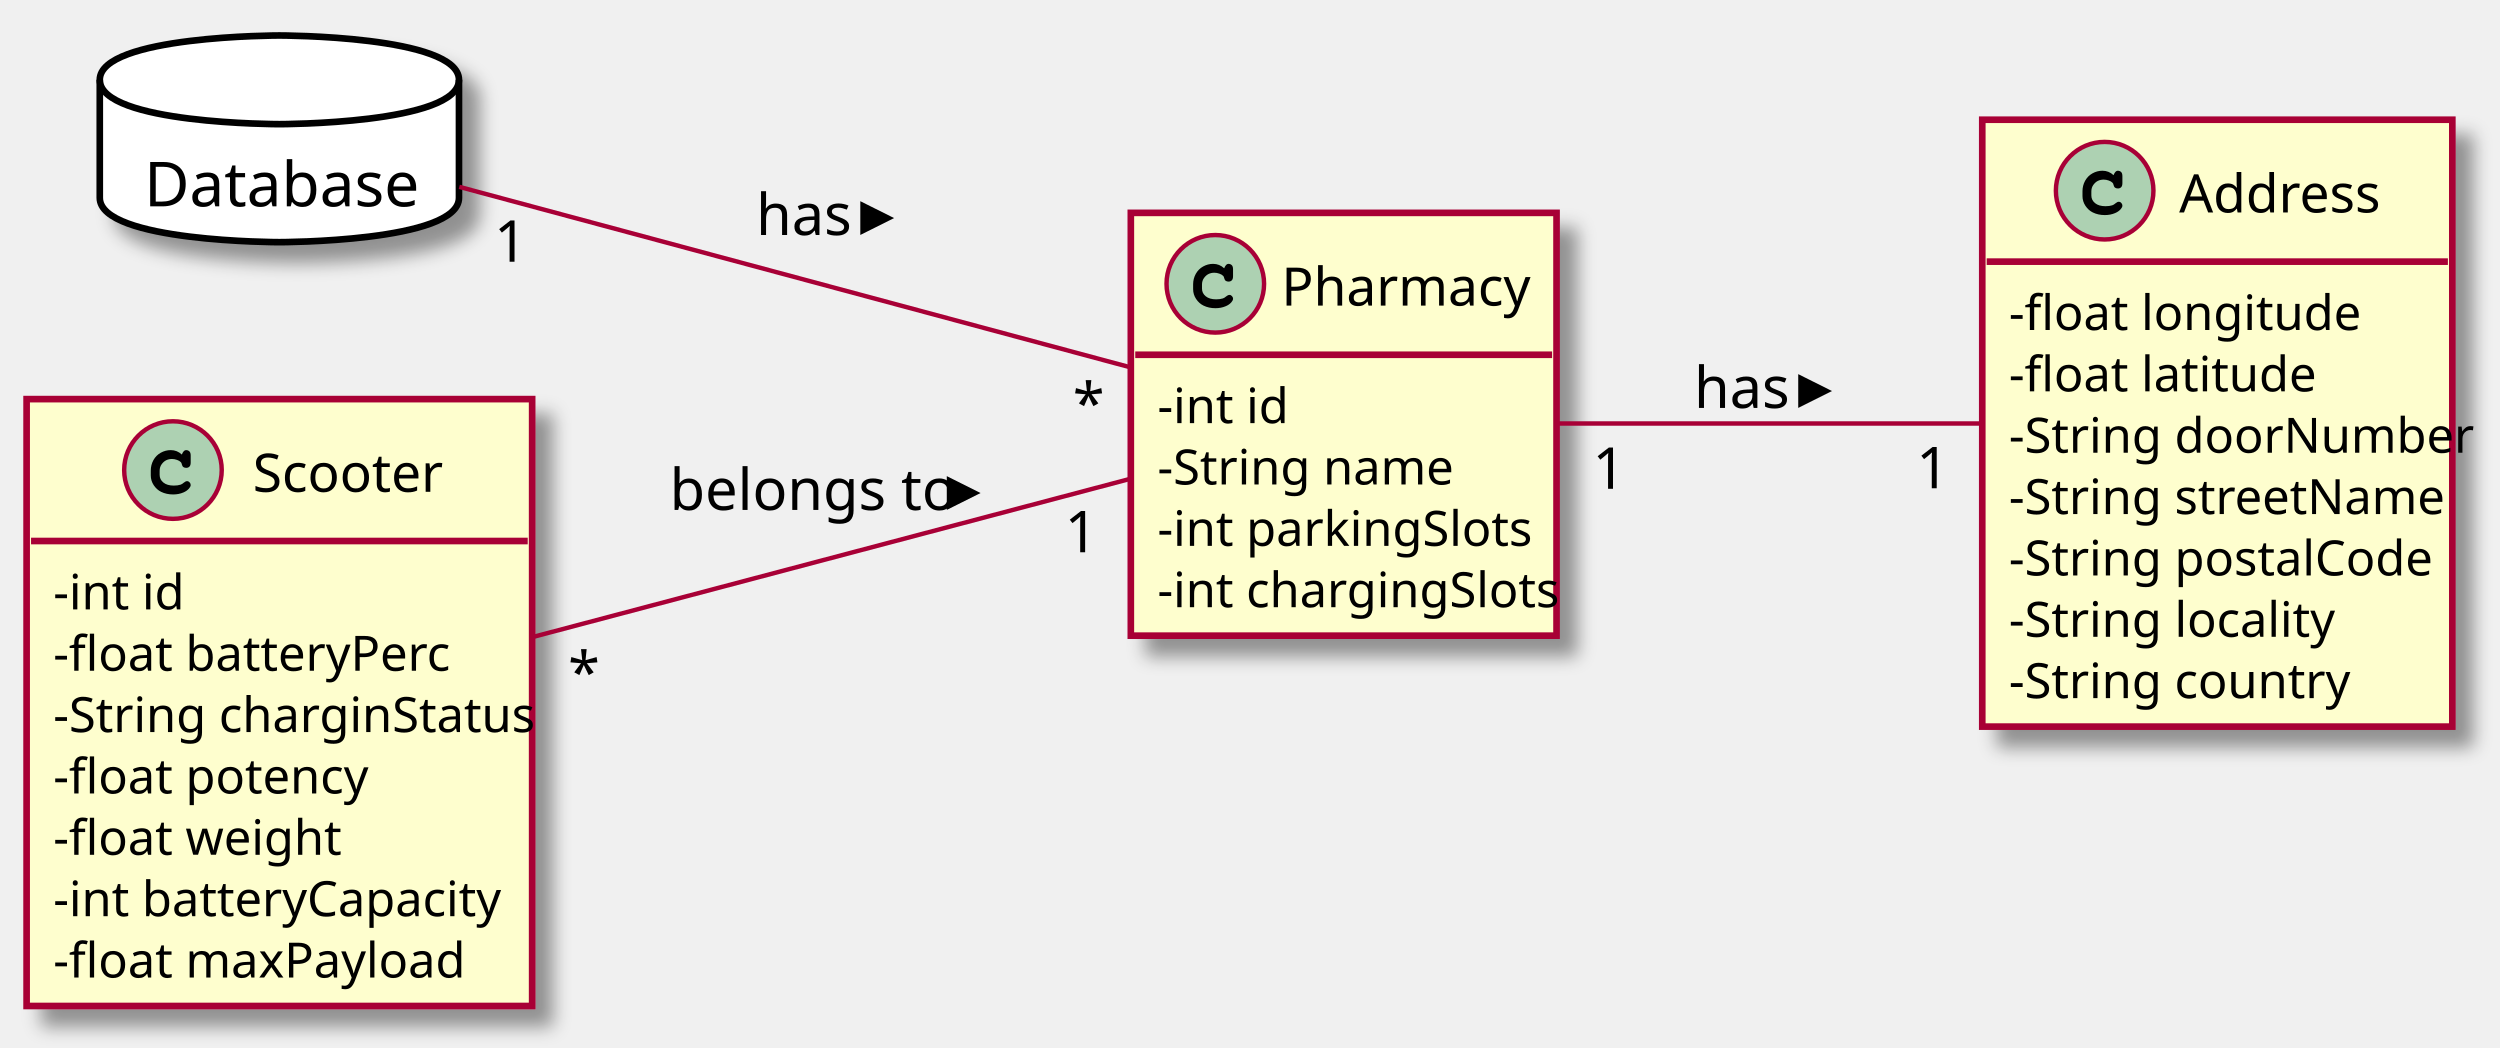
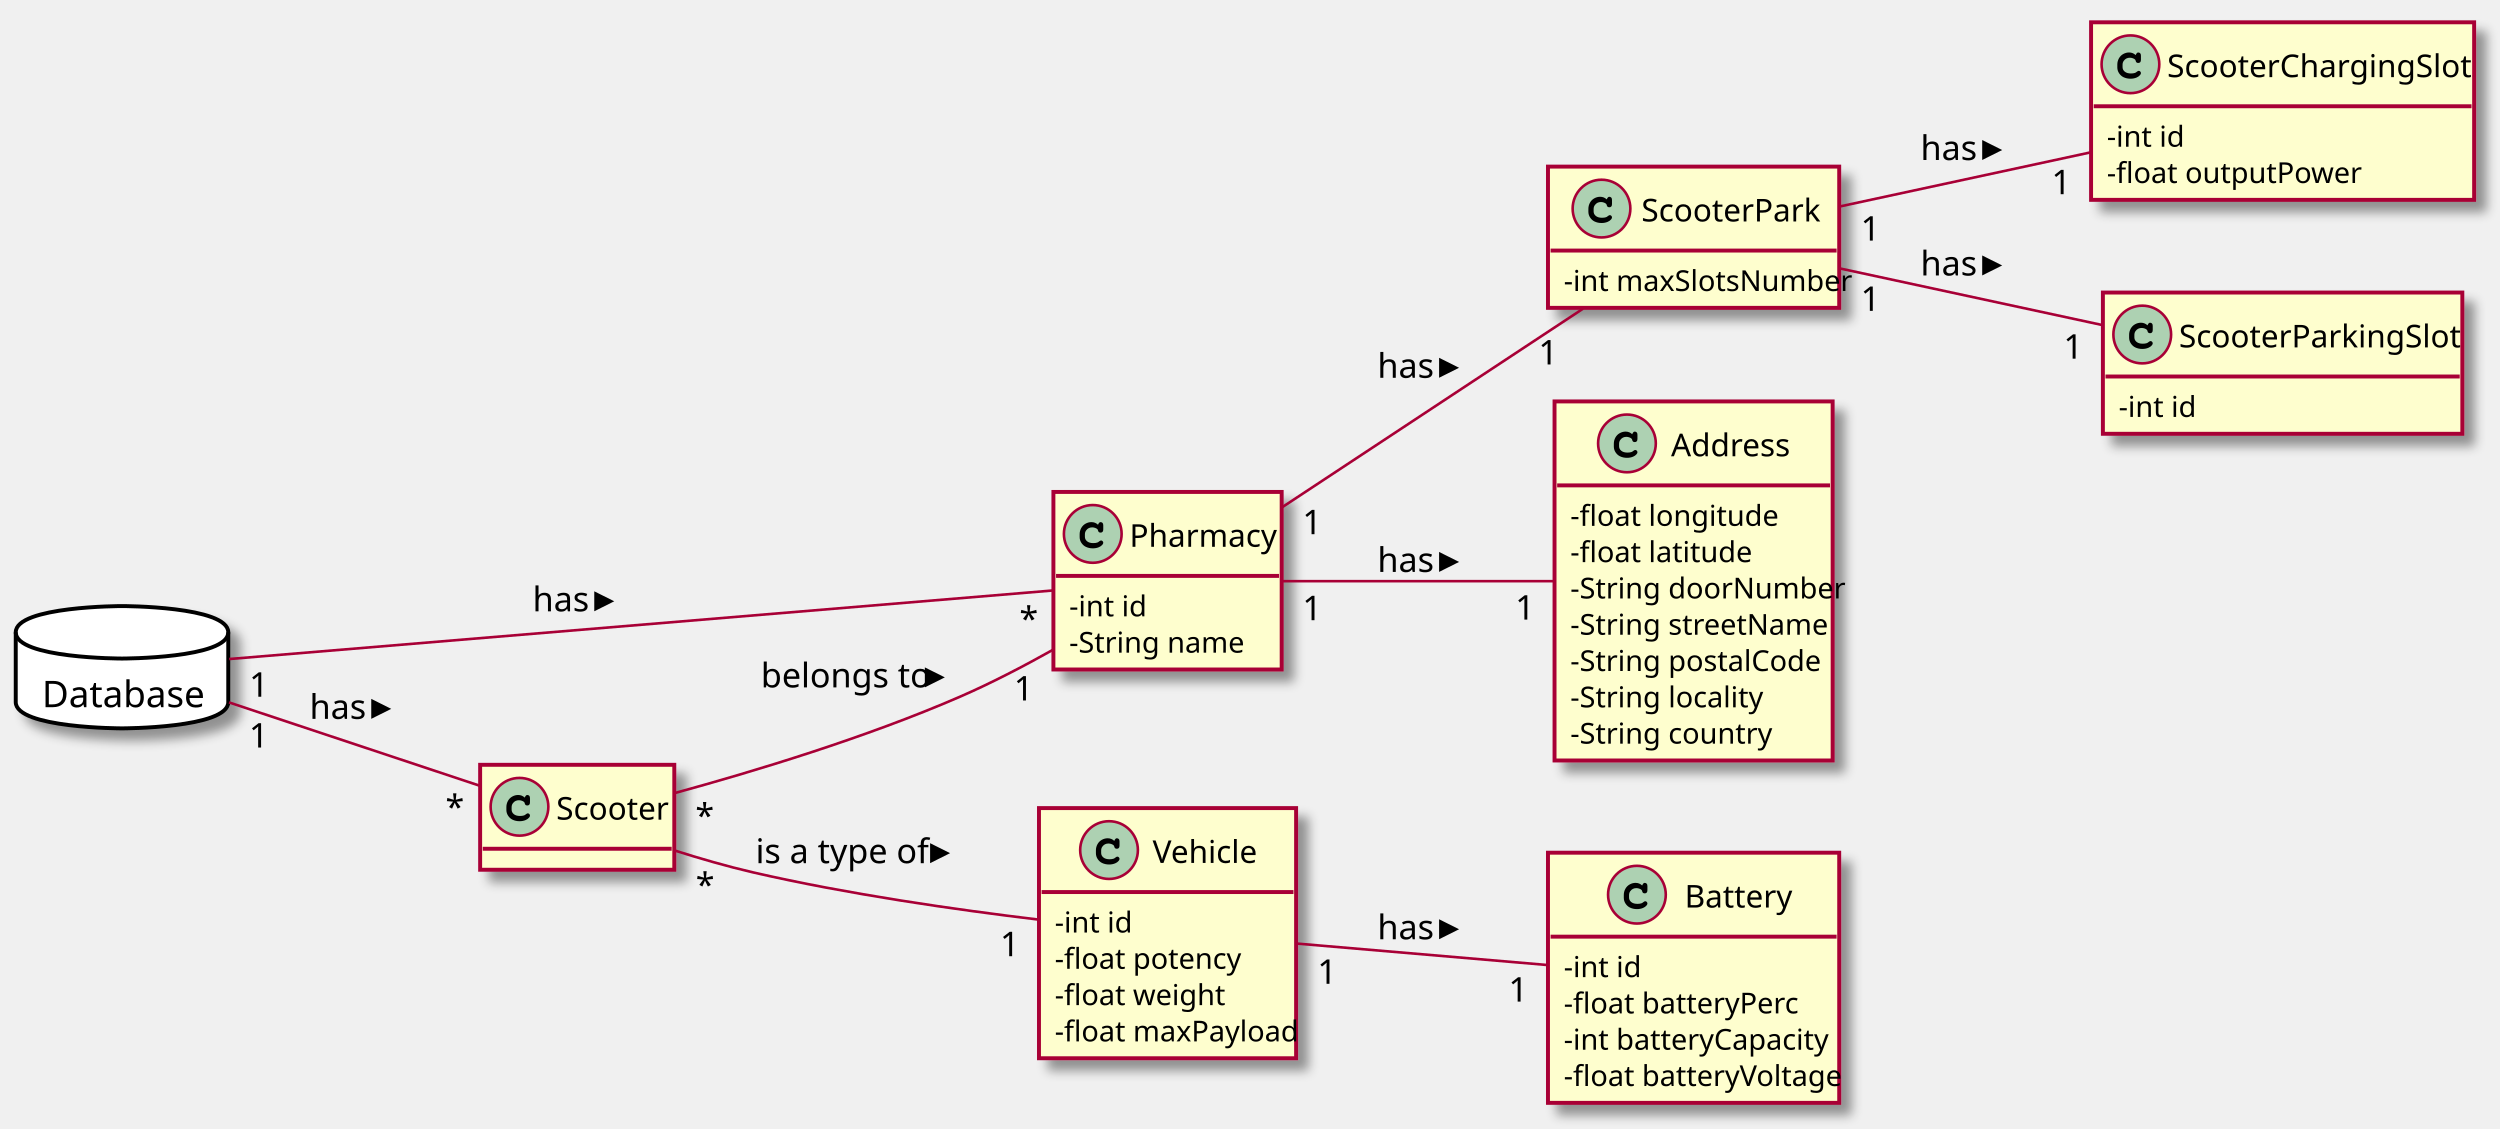
- <svg xmlns="http://www.w3.org/2000/svg" contentScriptType="application/ecmascript" contentStyleType="text/css" height="189.6px" preserveAspectRatio="none" style="width:451px;height:189px;" version="1.1" viewBox="0 0 451 189" width="451.2px" zoomAndPan="magnify">
+ <svg xmlns="http://www.w3.org/2000/svg" contentScriptType="application/ecmascript" contentStyleType="text/css" height="301.7px" preserveAspectRatio="none" style="width:667px;height:301px;" version="1.1" viewBox="0 0 667 301" width="667.8px" zoomAndPan="magnify">
  <defs>
-     <filter height="300%" id="f1qcgh3ucbzmq9" width="300%" x="-1" y="-1">
-       <feGaussianBlur result="blurOut" stdDeviation="1.6" />
+     <filter height="300%" id="f1ry6s9xrnn056" width="300%" x="-1" y="-1">
+       <feGaussianBlur result="blurOut" stdDeviation="1.4" />
      <feColorMatrix in="blurOut" result="blurOut2" type="matrix" values="0 0 0 0 0 0 0 0 0 0 0 0 0 0 0 0 0 0 .4 0" />
-       <feOffset dx="3.2" dy="3.2" in="blurOut2" result="blurOut3" />
+       <feOffset dx="2.8" dy="2.8" in="blurOut2" result="blurOut3" />
      <feBlend in="SourceGraphic" in2="blurOut3" mode="normal" />
    </filter>
  </defs>
  <g>
-     <path d="M18,14.4 C18,6.4 50.4,6.4 50.4,6.4 C50.4,6.4 82.8,6.4 82.8,14.4 L82.8,35.688 C82.8,43.688 50.4,43.688 50.4,43.688 C50.4,43.688 18,43.688 18,35.688 L18,14.4 " fill="#FFFFFF" filter="url(#f1qcgh3ucbzmq9)" style="stroke: #000000; stroke-width: 1.2;" />
-     <path d="M18,14.4 C18,22.4 50.4,22.4 50.4,22.4 C50.4,22.4 82.8,22.4 82.8,14.4 " fill="none" style="stroke: #000000; stroke-width: 1.2;" />
-     <text fill="#000000" font-family="sans-serif" font-size="11.2" lengthAdjust="spacingAndGlyphs" textLength="48.8" x="26" y="37.227">Database</text>
-     <rect fill="#FEFECE" filter="url(#f1qcgh3ucbzmq9)" height="76.275" id="Pharmacy" style="stroke: #A80036; stroke-width: 1.2;" width="76.8" x="204" y="38.4" />
-     <ellipse cx="219.24" cy="51.2" fill="#ADD1B2" rx="8.8" ry="8.8" style="stroke: #A80036; stroke-width: 0.8;" />
-     <path d="M220.84,48.4 Q221.002,48 221.19,47.8 Q221.377,47.6 221.59,47.6 Q221.965,47.6 222.202,47.825 Q222.44,48.05 222.44,48.575 L222.44,49.825 Q222.44,50.35 222.215,50.575 Q221.99,50.8 221.64,50.8 Q221.327,50.8 221.127,50.663 Q220.928,50.525 220.84,50.163 Q220.803,49.913 220.665,49.775 Q220.415,49.513 219.965,49.362 Q219.515,49.2 219.065,49.2 Q218.502,49.2 218.028,49.425 Q217.565,49.65 217.202,50.15 Q216.84,50.65 216.84,51.337 L216.84,52.075 Q216.84,52.9 217.515,53.45 Q218.19,54 219.39,54 Q220.102,54 220.602,53.837 Q220.89,53.75 221.215,53.462 Q221.428,53.3 221.54,53.25 Q221.653,53.2 221.79,53.2 Q222.053,53.2 222.24,53.413 Q222.44,53.612 222.44,53.9 Q222.44,54.175 222.165,54.5 Q221.765,54.975 221.127,55.237 Q220.29,55.6 219.265,55.6 Q218.065,55.6 217.102,55.125 Q216.327,54.75 215.778,53.938 Q215.24,53.125 215.24,52.163 L215.24,51.288 Q215.24,50.288 215.715,49.413 Q216.202,48.538 217.04,48.075 Q217.89,47.6 218.84,47.6 Q219.415,47.6 219.915,47.8 Q220.415,48 220.84,48.4 Z " />
-     <text fill="#000000" font-family="sans-serif" font-size="9.6" lengthAdjust="spacingAndGlyphs" textLength="44" x="231.16" y="55.128">Pharmacy</text>
-     <line style="stroke: #A80036; stroke-width: 1.2;" x1="204.8" x2="280" y1="64" y2="64" />
-     <text fill="#000000" font-family="sans-serif" font-size="8.8" lengthAdjust="spacingAndGlyphs" textLength="20.8" x="208.8" y="76.335">-int id</text>
-     <text fill="#000000" font-family="sans-serif" font-size="8.8" lengthAdjust="spacingAndGlyphs" textLength="48.8" x="208.8" y="87.404">-String name</text>
-     <text fill="#000000" font-family="sans-serif" font-size="8.8" lengthAdjust="spacingAndGlyphs" textLength="61.6" x="208.8" y="98.473">-int parkingSlots</text>
-     <text fill="#000000" font-family="sans-serif" font-size="8.8" lengthAdjust="spacingAndGlyphs" textLength="67.2" x="208.8" y="109.541">-int chargingSlots</text>
-     <rect fill="#FEFECE" filter="url(#f1qcgh3ucbzmq9)" height="109.481" id="Scooter" style="stroke: #A80036; stroke-width: 1.2;" width="91.2" x="4.8" y="72" />
-     <ellipse cx="31.2" cy="84.8" fill="#ADD1B2" rx="8.8" ry="8.8" style="stroke: #A80036; stroke-width: 0.8;" />
-     <path d="M32.8,82 Q32.962,81.6 33.15,81.4 Q33.337,81.2 33.55,81.2 Q33.925,81.2 34.163,81.425 Q34.4,81.65 34.4,82.175 L34.4,83.425 Q34.4,83.95 34.175,84.175 Q33.95,84.4 33.6,84.4 Q33.288,84.4 33.087,84.263 Q32.888,84.125 32.8,83.763 Q32.763,83.513 32.625,83.375 Q32.375,83.112 31.925,82.963 Q31.475,82.8 31.025,82.8 Q30.462,82.8 29.988,83.025 Q29.525,83.25 29.163,83.75 Q28.8,84.25 28.8,84.938 L28.8,85.675 Q28.8,86.5 29.475,87.05 Q30.15,87.6 31.35,87.6 Q32.062,87.6 32.562,87.438 Q32.85,87.35 33.175,87.062 Q33.388,86.9 33.5,86.85 Q33.612,86.8 33.75,86.8 Q34.013,86.8 34.2,87.013 Q34.4,87.213 34.4,87.5 Q34.4,87.775 34.125,88.1 Q33.725,88.575 33.087,88.838 Q32.25,89.2 31.225,89.2 Q30.025,89.2 29.062,88.725 Q28.288,88.35 27.738,87.537 Q27.2,86.725 27.2,85.763 L27.2,84.888 Q27.2,83.888 27.675,83.013 Q28.163,82.138 29,81.675 Q29.85,81.2 30.8,81.2 Q31.375,81.2 31.875,81.4 Q32.375,81.6 32.8,82 Z " />
-     <text fill="#000000" font-family="sans-serif" font-size="9.6" lengthAdjust="spacingAndGlyphs" textLength="33.6" x="45.6" y="88.728">Scooter</text>
-     <line style="stroke: #A80036; stroke-width: 1.2;" x1="5.6" x2="95.2" y1="97.6" y2="97.6" />
-     <text fill="#000000" font-family="sans-serif" font-size="8.8" lengthAdjust="spacingAndGlyphs" textLength="20.8" x="9.6" y="109.935">-int id</text>
-     <text fill="#000000" font-family="sans-serif" font-size="8.8" lengthAdjust="spacingAndGlyphs" textLength="67.2" x="9.6" y="121.004">-float batteryPerc</text>
-     <text fill="#000000" font-family="sans-serif" font-size="8.8" lengthAdjust="spacingAndGlyphs" textLength="81.6" x="9.6" y="132.073">-String charginStatus</text>
-     <text fill="#000000" font-family="sans-serif" font-size="8.8" lengthAdjust="spacingAndGlyphs" textLength="53.6" x="9.6" y="143.141">-float potency</text>
-     <text fill="#000000" font-family="sans-serif" font-size="8.8" lengthAdjust="spacingAndGlyphs" textLength="48.8" x="9.6" y="154.21">-float weight</text>
-     <text fill="#000000" font-family="sans-serif" font-size="8.8" lengthAdjust="spacingAndGlyphs" textLength="75.2" x="9.6" y="165.279">-int batteryCapacity</text>
-     <text fill="#000000" font-family="sans-serif" font-size="8.8" lengthAdjust="spacingAndGlyphs" textLength="68.8" x="9.6" y="176.348">-float maxPayload</text>
-     <rect fill="#FEFECE" filter="url(#f1qcgh3ucbzmq9)" height="109.481" id="Address" style="stroke: #A80036; stroke-width: 1.2;" width="84.8" x="357.6" y="21.6" />
-     <ellipse cx="379.68" cy="34.4" fill="#ADD1B2" rx="8.8" ry="8.8" style="stroke: #A80036; stroke-width: 0.8;" />
-     <path d="M381.28,31.6 Q381.442,31.2 381.63,31 Q381.817,30.8 382.03,30.8 Q382.405,30.8 382.642,31.025 Q382.88,31.25 382.88,31.775 L382.88,33.025 Q382.88,33.55 382.655,33.775 Q382.43,34 382.08,34 Q381.767,34 381.567,33.862 Q381.368,33.725 381.28,33.362 Q381.243,33.112 381.105,32.975 Q380.855,32.712 380.405,32.562 Q379.955,32.4 379.505,32.4 Q378.942,32.4 378.467,32.625 Q378.005,32.85 377.642,33.35 Q377.28,33.85 377.28,34.538 L377.28,35.275 Q377.28,36.1 377.955,36.65 Q378.63,37.2 379.83,37.2 Q380.543,37.2 381.043,37.038 Q381.33,36.95 381.655,36.663 Q381.868,36.5 381.98,36.45 Q382.092,36.4 382.23,36.4 Q382.493,36.4 382.68,36.612 Q382.88,36.812 382.88,37.1 Q382.88,37.375 382.605,37.7 Q382.205,38.175 381.567,38.438 Q380.73,38.8 379.705,38.8 Q378.505,38.8 377.543,38.325 Q376.767,37.95 376.217,37.138 Q375.68,36.325 375.68,35.362 L375.68,34.487 Q375.68,33.487 376.155,32.612 Q376.642,31.738 377.48,31.275 Q378.33,30.8 379.28,30.8 Q379.855,30.8 380.355,31 Q380.855,31.2 381.28,31.6 Z " />
-     <text fill="#000000" font-family="sans-serif" font-size="9.6" lengthAdjust="spacingAndGlyphs" textLength="36.8" x="393.12" y="38.328">Address</text>
-     <line style="stroke: #A80036; stroke-width: 1.2;" x1="358.4" x2="441.6" y1="47.2" y2="47.2" />
-     <text fill="#000000" font-family="sans-serif" font-size="8.8" lengthAdjust="spacingAndGlyphs" textLength="56.8" x="362.4" y="59.535">-float longitude</text>
-     <text fill="#000000" font-family="sans-serif" font-size="8.8" lengthAdjust="spacingAndGlyphs" textLength="49.6" x="362.4" y="70.604">-float latitude</text>
-     <text fill="#000000" font-family="sans-serif" font-size="8.8" lengthAdjust="spacingAndGlyphs" textLength="75.2" x="362.4" y="81.673">-String doorNumber</text>
-     <text fill="#000000" font-family="sans-serif" font-size="8.8" lengthAdjust="spacingAndGlyphs" textLength="72" x="362.4" y="92.741">-String streetName</text>
-     <text fill="#000000" font-family="sans-serif" font-size="8.8" lengthAdjust="spacingAndGlyphs" textLength="71.2" x="362.4" y="103.81">-String postalCode</text>
-     <text fill="#000000" font-family="sans-serif" font-size="8.8" lengthAdjust="spacingAndGlyphs" textLength="54.4" x="362.4" y="114.879">-String locality</text>
-     <text fill="#000000" font-family="sans-serif" font-size="8.8" lengthAdjust="spacingAndGlyphs" textLength="57.6" x="362.4" y="125.948">-String country</text>
-     <path d="M82.854,33.712 C116.164,42.67 168.574,56.763 203.974,66.282 " fill="none" id="Database-Pharmacy" style="stroke: #A80036; stroke-width: 0.8;" />
-     <text fill="#000000" font-family="sans-serif" font-size="10.4" lengthAdjust="spacingAndGlyphs" textLength="16.8" x="136.4" y="42.396">has</text>
-     <polygon fill="#000000" points="155.6,36.941,160.4,39.341,155.6,41.741,155.6,36.941" style="stroke: #000000; stroke-width: 0.8;" />
-     <text fill="#000000" font-family="sans-serif" font-size="10.4" lengthAdjust="spacingAndGlyphs" textLength="5.6" x="89.134" y="47.217">1</text>
-     <text fill="#000000" font-family="sans-serif" font-size="10.4" lengthAdjust="spacingAndGlyphs" textLength="4" x="193.532" y="76.487">*</text>
-     <path d="M96.081,114.92 C128.844,106.247 172.765,94.621 203.756,86.418 " fill="none" id="Scooter-Pharmacy" style="stroke: #A80036; stroke-width: 0.8;" />
-     <text fill="#000000" font-family="sans-serif" font-size="10.4" lengthAdjust="spacingAndGlyphs" textLength="48" x="120.8" y="91.996">belongs to</text>
-     <polygon fill="#000000" points="171.2,86.541,176,88.941,171.2,91.341,171.2,86.541" style="stroke: #000000; stroke-width: 0.8;" />
-     <text fill="#000000" font-family="sans-serif" font-size="10.4" lengthAdjust="spacingAndGlyphs" textLength="4" x="102.488" y="125.006">*</text>
-     <text fill="#000000" font-family="sans-serif" font-size="10.4" lengthAdjust="spacingAndGlyphs" textLength="5.6" x="192.069" y="99.626">1</text>
-     <path d="M280.963,76.4 C304.047,76.4 333.606,76.4 357.395,76.4 " fill="none" id="Pharmacy-Address" style="stroke: #A80036; stroke-width: 0.8;" />
-     <text fill="#000000" font-family="sans-serif" font-size="10.4" lengthAdjust="spacingAndGlyphs" textLength="16.8" x="305.6" y="73.596">has</text>
-     <polygon fill="#000000" points="324.8,68.141,329.6,70.541,324.8,72.941,324.8,68.141" style="stroke: #000000; stroke-width: 0.8;" />
-     <text fill="#000000" font-family="sans-serif" font-size="10.4" lengthAdjust="spacingAndGlyphs" textLength="5.6" x="287.297" y="88.177">1</text>
-     <text fill="#000000" font-family="sans-serif" font-size="10.4" lengthAdjust="spacingAndGlyphs" textLength="5.6" x="345.694" y="88.083">1</text>
+     <path d="M4.2,168.7 C4.2,161.7 32.55,161.7 32.55,161.7 C32.55,161.7 60.9,161.7 60.9,168.7 L60.9,187.327 C60.9,194.327 32.55,194.327 32.55,194.327 C32.55,194.327 4.2,194.327 4.2,187.327 L4.2,168.7 " fill="#FFFFFF" filter="url(#f1ry6s9xrnn056)" style="stroke: #000000; stroke-width: 1.05;" />
+     <path d="M4.2,168.7 C4.2,175.7 32.55,175.7 32.55,175.7 C32.55,175.7 60.9,175.7 60.9,168.7 " fill="none" style="stroke: #000000; stroke-width: 1.05;" />
+     <text fill="#000000" font-family="sans-serif" font-size="9.8" lengthAdjust="spacingAndGlyphs" textLength="42.7" x="11.2" y="188.673">Database</text>
+     <rect fill="#FEFECE" filter="url(#f1ry6s9xrnn056)" height="47.37" id="Pharmacy" style="stroke: #A80036; stroke-width: 1.05;" width="60.9" x="281.05" y="131.25" />
+     <ellipse cx="291.55" cy="142.45" fill="#ADD1B2" rx="7.7" ry="7.7" style="stroke: #A80036; stroke-width: 0.7;" />
+     <path d="M292.95,140 Q293.092,139.65 293.256,139.475 Q293.42,139.3 293.606,139.3 Q293.934,139.3 294.142,139.497 Q294.35,139.694 294.35,140.153 L294.35,141.247 Q294.35,141.706 294.153,141.903 Q293.956,142.1 293.65,142.1 Q293.377,142.1 293.202,141.98 Q293.027,141.859 292.95,141.542 Q292.917,141.323 292.797,141.203 Q292.578,140.973 292.184,140.842 Q291.791,140.7 291.397,140.7 Q290.905,140.7 290.489,140.897 Q290.084,141.094 289.767,141.531 Q289.45,141.969 289.45,142.57 L289.45,143.216 Q289.45,143.938 290.041,144.419 Q290.631,144.9 291.681,144.9 Q292.305,144.9 292.742,144.758 Q292.994,144.681 293.278,144.43 Q293.464,144.287 293.562,144.244 Q293.661,144.2 293.781,144.2 Q294.011,144.2 294.175,144.386 Q294.35,144.561 294.35,144.812 Q294.35,145.053 294.109,145.338 Q293.759,145.753 293.202,145.983 Q292.469,146.3 291.572,146.3 Q290.522,146.3 289.68,145.884 Q289.002,145.556 288.52,144.845 Q288.05,144.134 288.05,143.292 L288.05,142.527 Q288.05,141.652 288.466,140.886 Q288.892,140.12 289.625,139.716 Q290.369,139.3 291.2,139.3 Q291.703,139.3 292.141,139.475 Q292.578,139.65 292.95,140 Z " />
+     <text fill="#000000" font-family="sans-serif" font-size="8.4" lengthAdjust="spacingAndGlyphs" textLength="38.5" x="301.35" y="145.887">Pharmacy</text>
+     <line style="stroke: #A80036; stroke-width: 1.05;" x1="281.75" x2="341.25" y1="153.65" y2="153.65" />
+     <text fill="#000000" font-family="sans-serif" font-size="7.7" lengthAdjust="spacingAndGlyphs" textLength="18.2" x="285.25" y="164.443">-int id</text>
+     <text fill="#000000" font-family="sans-serif" font-size="7.7" lengthAdjust="spacingAndGlyphs" textLength="42.7" x="285.25" y="174.128">-String name</text>
+     <rect fill="#FEFECE" filter="url(#f1ry6s9xrnn056)" height="37.685" id="ScooterPark" style="stroke: #A80036; stroke-width: 1.05;" width="77.7" x="413" y="44.45" />
+     <ellipse cx="427.28" cy="55.65" fill="#ADD1B2" rx="7.7" ry="7.7" style="stroke: #A80036; stroke-width: 0.7;" />
+     <path d="M428.68,53.2 Q428.822,52.85 428.986,52.675 Q429.15,52.5 429.336,52.5 Q429.664,52.5 429.872,52.697 Q430.08,52.894 430.08,53.353 L430.08,54.447 Q430.08,54.906 429.883,55.103 Q429.686,55.3 429.38,55.3 Q429.107,55.3 428.932,55.18 Q428.757,55.059 428.68,54.742 Q428.647,54.523 428.527,54.403 Q428.308,54.173 427.914,54.042 Q427.521,53.9 427.127,53.9 Q426.635,53.9 426.219,54.097 Q425.814,54.294 425.497,54.731 Q425.18,55.169 425.18,55.77 L425.18,56.416 Q425.18,57.138 425.771,57.619 Q426.361,58.1 427.411,58.1 Q428.035,58.1 428.472,57.958 Q428.724,57.881 429.008,57.63 Q429.194,57.487 429.293,57.444 Q429.391,57.4 429.511,57.4 Q429.741,57.4 429.905,57.586 Q430.08,57.761 430.08,58.013 Q430.08,58.253 429.839,58.538 Q429.489,58.953 428.932,59.183 Q428.199,59.5 427.302,59.5 Q426.252,59.5 425.41,59.084 Q424.732,58.756 424.25,58.045 Q423.78,57.334 423.78,56.492 L423.78,55.727 Q423.78,54.852 424.196,54.086 Q424.622,53.32 425.355,52.916 Q426.099,52.5 426.93,52.5 Q427.433,52.5 427.871,52.675 Q428.308,52.85 428.68,53.2 Z " />
+     <text fill="#000000" font-family="sans-serif" font-size="8.4" lengthAdjust="spacingAndGlyphs" textLength="46.9" x="437.92" y="59.087">ScooterPark</text>
+     <line style="stroke: #A80036; stroke-width: 1.05;" x1="413.7" x2="490" y1="66.85" y2="66.85" />
+     <text fill="#000000" font-family="sans-serif" font-size="7.7" lengthAdjust="spacingAndGlyphs" textLength="69.3" x="417.2" y="77.643">-int maxSlotsNumber</text>
+     <rect fill="#FEFECE" filter="url(#f1ry6s9xrnn056)" height="47.37" id="ScooterChargingSlot" style="stroke: #A80036; stroke-width: 1.05;" width="102.2" x="557.9" y="5.95" />
+     <ellipse cx="568.4" cy="17.15" fill="#ADD1B2" rx="7.7" ry="7.7" style="stroke: #A80036; stroke-width: 0.7;" />
+     <path d="M569.8,14.7 Q569.942,14.35 570.106,14.175 Q570.27,14 570.456,14 Q570.784,14 570.992,14.197 Q571.2,14.394 571.2,14.853 L571.2,15.947 Q571.2,16.406 571.003,16.603 Q570.806,16.8 570.5,16.8 Q570.227,16.8 570.052,16.68 Q569.877,16.559 569.8,16.242 Q569.767,16.023 569.647,15.903 Q569.428,15.673 569.034,15.542 Q568.641,15.4 568.247,15.4 Q567.755,15.4 567.339,15.597 Q566.934,15.794 566.617,16.231 Q566.3,16.669 566.3,17.27 L566.3,17.916 Q566.3,18.637 566.891,19.119 Q567.481,19.6 568.531,19.6 Q569.155,19.6 569.592,19.458 Q569.844,19.381 570.128,19.13 Q570.314,18.988 570.413,18.944 Q570.511,18.9 570.631,18.9 Q570.861,18.9 571.025,19.086 Q571.2,19.261 571.2,19.512 Q571.2,19.753 570.959,20.038 Q570.609,20.453 570.052,20.683 Q569.319,21 568.422,21 Q567.372,21 566.53,20.584 Q565.852,20.256 565.37,19.545 Q564.9,18.834 564.9,17.992 L564.9,17.227 Q564.9,16.352 565.316,15.586 Q565.742,14.82 566.475,14.416 Q567.219,14 568.05,14 Q568.553,14 568.991,14.175 Q569.428,14.35 569.8,14.7 Z " />
+     <text fill="#000000" font-family="sans-serif" font-size="8.4" lengthAdjust="spacingAndGlyphs" textLength="79.8" x="578.2" y="20.587">ScooterChargingSlot</text>
+     <line style="stroke: #A80036; stroke-width: 1.05;" x1="558.6" x2="659.4" y1="28.35" y2="28.35" />
+     <text fill="#000000" font-family="sans-serif" font-size="7.7" lengthAdjust="spacingAndGlyphs" textLength="18.2" x="562.1" y="39.143">-int id</text>
+     <text fill="#000000" font-family="sans-serif" font-size="7.7" lengthAdjust="spacingAndGlyphs" textLength="63" x="562.1" y="48.828">-float outputPower</text>
+     <rect fill="#FEFECE" filter="url(#f1ry6s9xrnn056)" height="37.685" id="ScooterParkingSlot" style="stroke: #A80036; stroke-width: 1.05;" width="95.9" x="561.05" y="78.05" />
+     <ellipse cx="571.55" cy="89.25" fill="#ADD1B2" rx="7.7" ry="7.7" style="stroke: #A80036; stroke-width: 0.7;" />
+     <path d="M572.95,86.8 Q573.092,86.45 573.256,86.275 Q573.42,86.1 573.606,86.1 Q573.934,86.1 574.142,86.297 Q574.35,86.494 574.35,86.953 L574.35,88.047 Q574.35,88.506 574.153,88.703 Q573.956,88.9 573.65,88.9 Q573.377,88.9 573.202,88.78 Q573.027,88.659 572.95,88.342 Q572.917,88.123 572.797,88.003 Q572.578,87.773 572.184,87.642 Q571.791,87.5 571.397,87.5 Q570.905,87.5 570.489,87.697 Q570.084,87.894 569.767,88.331 Q569.45,88.769 569.45,89.37 L569.45,90.016 Q569.45,90.737 570.041,91.219 Q570.631,91.7 571.681,91.7 Q572.305,91.7 572.742,91.558 Q572.994,91.481 573.278,91.23 Q573.464,91.088 573.562,91.044 Q573.661,91 573.781,91 Q574.011,91 574.175,91.186 Q574.35,91.361 574.35,91.612 Q574.35,91.853 574.109,92.138 Q573.759,92.553 573.202,92.783 Q572.469,93.1 571.572,93.1 Q570.522,93.1 569.68,92.684 Q569.002,92.356 568.52,91.645 Q568.05,90.934 568.05,90.092 L568.05,89.327 Q568.05,88.452 568.466,87.686 Q568.892,86.92 569.625,86.516 Q570.369,86.1 571.2,86.1 Q571.703,86.1 572.141,86.275 Q572.578,86.45 572.95,86.8 Z " />
+     <text fill="#000000" font-family="sans-serif" font-size="8.4" lengthAdjust="spacingAndGlyphs" textLength="73.5" x="581.35" y="92.687">ScooterParkingSlot</text>
+     <line style="stroke: #A80036; stroke-width: 1.05;" x1="561.75" x2="656.25" y1="100.45" y2="100.45" />
+     <text fill="#000000" font-family="sans-serif" font-size="7.7" lengthAdjust="spacingAndGlyphs" textLength="18.2" x="565.25" y="111.243">-int id</text>
+     <rect fill="#FEFECE" filter="url(#f1ry6s9xrnn056)" height="28" id="Scooter" style="stroke: #A80036; stroke-width: 1.05;" width="51.8" x="128.1" y="204.05" />
+     <ellipse cx="138.6" cy="215.25" fill="#ADD1B2" rx="7.7" ry="7.7" style="stroke: #A80036; stroke-width: 0.7;" />
+     <path d="M140,212.8 Q140.142,212.45 140.306,212.275 Q140.47,212.1 140.656,212.1 Q140.984,212.1 141.192,212.297 Q141.4,212.494 141.4,212.953 L141.4,214.047 Q141.4,214.506 141.203,214.703 Q141.006,214.9 140.7,214.9 Q140.427,214.9 140.252,214.78 Q140.077,214.659 140,214.342 Q139.967,214.123 139.847,214.003 Q139.628,213.773 139.234,213.642 Q138.841,213.5 138.447,213.5 Q137.955,213.5 137.539,213.697 Q137.134,213.894 136.817,214.331 Q136.5,214.769 136.5,215.37 L136.5,216.016 Q136.5,216.738 137.091,217.219 Q137.681,217.7 138.731,217.7 Q139.355,217.7 139.792,217.558 Q140.044,217.481 140.328,217.23 Q140.514,217.088 140.613,217.044 Q140.711,217 140.831,217 Q141.061,217 141.225,217.186 Q141.4,217.361 141.4,217.613 Q141.4,217.853 141.159,218.137 Q140.809,218.553 140.252,218.783 Q139.519,219.1 138.622,219.1 Q137.572,219.1 136.73,218.684 Q136.052,218.356 135.57,217.645 Q135.1,216.934 135.1,216.092 L135.1,215.327 Q135.1,214.452 135.516,213.686 Q135.942,212.92 136.675,212.516 Q137.419,212.1 138.25,212.1 Q138.753,212.1 139.191,212.275 Q139.628,212.45 140,212.8 Z " />
+     <text fill="#000000" font-family="sans-serif" font-size="8.4" lengthAdjust="spacingAndGlyphs" textLength="29.4" x="148.4" y="218.687">Scooter</text>
+     <line style="stroke: #A80036; stroke-width: 1.05;" x1="128.8" x2="179.2" y1="226.45" y2="226.45" />
+     <rect fill="#FEFECE" filter="url(#f1ry6s9xrnn056)" height="66.741" id="Vehicle" style="stroke: #A80036; stroke-width: 1.05;" width="68.6" x="277.2" y="215.6" />
+     <ellipse cx="295.89" cy="226.8" fill="#ADD1B2" rx="7.7" ry="7.7" style="stroke: #A80036; stroke-width: 0.7;" />
+     <path d="M297.29,224.35 Q297.432,224 297.596,223.825 Q297.76,223.65 297.946,223.65 Q298.274,223.65 298.482,223.847 Q298.69,224.044 298.69,224.503 L298.69,225.597 Q298.69,226.056 298.493,226.253 Q298.296,226.45 297.99,226.45 Q297.717,226.45 297.542,226.33 Q297.367,226.209 297.29,225.892 Q297.257,225.673 297.137,225.553 Q296.918,225.323 296.524,225.192 Q296.131,225.05 295.737,225.05 Q295.245,225.05 294.829,225.247 Q294.424,225.444 294.107,225.881 Q293.79,226.319 293.79,226.92 L293.79,227.566 Q293.79,228.287 294.381,228.769 Q294.971,229.25 296.021,229.25 Q296.645,229.25 297.082,229.108 Q297.334,229.031 297.618,228.78 Q297.804,228.637 297.902,228.594 Q298.001,228.55 298.121,228.55 Q298.351,228.55 298.515,228.736 Q298.69,228.911 298.69,229.162 Q298.69,229.403 298.449,229.688 Q298.099,230.103 297.542,230.333 Q296.809,230.65 295.912,230.65 Q294.862,230.65 294.02,230.234 Q293.342,229.906 292.86,229.195 Q292.39,228.484 292.39,227.642 L292.39,226.877 Q292.39,226.002 292.806,225.236 Q293.232,224.47 293.965,224.066 Q294.709,223.65 295.54,223.65 Q296.043,223.65 296.481,223.825 Q296.918,224 297.29,224.35 Z " />
+     <text fill="#000000" font-family="sans-serif" font-size="8.4" lengthAdjust="spacingAndGlyphs" textLength="28" x="307.51" y="230.237">Vehicle</text>
+     <line style="stroke: #A80036; stroke-width: 1.05;" x1="277.9" x2="345.1" y1="238" y2="238" />
+     <text fill="#000000" font-family="sans-serif" font-size="7.7" lengthAdjust="spacingAndGlyphs" textLength="18.2" x="281.4" y="248.793">-int id</text>
+     <text fill="#000000" font-family="sans-serif" font-size="7.7" lengthAdjust="spacingAndGlyphs" textLength="46.9" x="281.4" y="258.478">-float potency</text>
+     <text fill="#000000" font-family="sans-serif" font-size="7.7" lengthAdjust="spacingAndGlyphs" textLength="42.7" x="281.4" y="268.164">-float weight</text>
+     <text fill="#000000" font-family="sans-serif" font-size="7.7" lengthAdjust="spacingAndGlyphs" textLength="60.2" x="281.4" y="277.849">-float maxPayload</text>
+     <rect fill="#FEFECE" filter="url(#f1ry6s9xrnn056)" height="66.741" id="Battery" style="stroke: #A80036; stroke-width: 1.05;" width="77.7" x="413" y="227.5" />
+     <ellipse cx="436.73" cy="238.7" fill="#ADD1B2" rx="7.7" ry="7.7" style="stroke: #A80036; stroke-width: 0.7;" />
+     <path d="M438.13,236.25 Q438.272,235.9 438.436,235.725 Q438.6,235.55 438.786,235.55 Q439.114,235.55 439.322,235.747 Q439.53,235.944 439.53,236.403 L439.53,237.497 Q439.53,237.956 439.333,238.153 Q439.136,238.35 438.83,238.35 Q438.557,238.35 438.382,238.23 Q438.207,238.109 438.13,237.792 Q438.097,237.573 437.977,237.453 Q437.758,237.223 437.364,237.092 Q436.971,236.95 436.577,236.95 Q436.085,236.95 435.669,237.147 Q435.264,237.344 434.947,237.781 Q434.63,238.219 434.63,238.82 L434.63,239.466 Q434.63,240.188 435.221,240.669 Q435.811,241.15 436.861,241.15 Q437.485,241.15 437.922,241.008 Q438.174,240.931 438.458,240.68 Q438.644,240.537 438.743,240.494 Q438.841,240.45 438.961,240.45 Q439.191,240.45 439.355,240.636 Q439.53,240.811 439.53,241.062 Q439.53,241.303 439.289,241.588 Q438.939,242.003 438.382,242.233 Q437.649,242.55 436.752,242.55 Q435.702,242.55 434.86,242.134 Q434.182,241.806 433.7,241.095 Q433.23,240.384 433.23,239.542 L433.23,238.777 Q433.23,237.902 433.646,237.136 Q434.072,236.37 434.805,235.966 Q435.549,235.55 436.38,235.55 Q436.883,235.55 437.321,235.725 Q437.758,235.9 438.13,236.25 Z " />
+     <text fill="#000000" font-family="sans-serif" font-size="8.4" lengthAdjust="spacingAndGlyphs" textLength="25.9" x="449.47" y="242.137">Battery</text>
+     <line style="stroke: #A80036; stroke-width: 1.05;" x1="413.7" x2="490" y1="249.9" y2="249.9" />
+     <text fill="#000000" font-family="sans-serif" font-size="7.7" lengthAdjust="spacingAndGlyphs" textLength="18.2" x="417.2" y="260.693">-int id</text>
+     <text fill="#000000" font-family="sans-serif" font-size="7.7" lengthAdjust="spacingAndGlyphs" textLength="58.8" x="417.2" y="270.378">-float batteryPerc</text>
+     <text fill="#000000" font-family="sans-serif" font-size="7.7" lengthAdjust="spacingAndGlyphs" textLength="65.8" x="417.2" y="280.064">-int batteryCapacity</text>
+     <text fill="#000000" font-family="sans-serif" font-size="7.7" lengthAdjust="spacingAndGlyphs" textLength="69.3" x="417.2" y="289.749">-float batteryVoltage</text>
+     <rect fill="#FEFECE" filter="url(#f1ry6s9xrnn056)" height="95.796" id="Address" style="stroke: #A80036; stroke-width: 1.05;" width="74.2" x="414.75" y="107.1" />
+     <ellipse cx="434.07" cy="118.3" fill="#ADD1B2" rx="7.7" ry="7.7" style="stroke: #A80036; stroke-width: 0.7;" />
+     <path d="M435.47,115.85 Q435.612,115.5 435.776,115.325 Q435.94,115.15 436.126,115.15 Q436.454,115.15 436.662,115.347 Q436.87,115.544 436.87,116.003 L436.87,117.097 Q436.87,117.556 436.673,117.753 Q436.476,117.95 436.17,117.95 Q435.897,117.95 435.722,117.83 Q435.547,117.709 435.47,117.392 Q435.437,117.173 435.317,117.053 Q435.098,116.823 434.704,116.692 Q434.311,116.55 433.917,116.55 Q433.425,116.55 433.009,116.747 Q432.604,116.944 432.287,117.381 Q431.97,117.819 431.97,118.42 L431.97,119.066 Q431.97,119.787 432.561,120.269 Q433.151,120.75 434.201,120.75 Q434.825,120.75 435.262,120.608 Q435.514,120.531 435.798,120.28 Q435.984,120.138 436.082,120.094 Q436.181,120.05 436.301,120.05 Q436.531,120.05 436.695,120.236 Q436.87,120.411 436.87,120.662 Q436.87,120.903 436.629,121.188 Q436.279,121.603 435.722,121.833 Q434.989,122.15 434.092,122.15 Q433.042,122.15 432.2,121.734 Q431.522,121.406 431.04,120.695 Q430.57,119.984 430.57,119.142 L430.57,118.377 Q430.57,117.502 430.986,116.736 Q431.412,115.97 432.145,115.566 Q432.889,115.15 433.72,115.15 Q434.223,115.15 434.661,115.325 Q435.098,115.5 435.47,115.85 Z " />
+     <text fill="#000000" font-family="sans-serif" font-size="8.4" lengthAdjust="spacingAndGlyphs" textLength="32.2" x="445.83" y="121.737">Address</text>
+     <line style="stroke: #A80036; stroke-width: 1.05;" x1="415.45" x2="488.25" y1="129.5" y2="129.5" />
+     <text fill="#000000" font-family="sans-serif" font-size="7.7" lengthAdjust="spacingAndGlyphs" textLength="49.7" x="418.95" y="140.293">-float longitude</text>
+     <text fill="#000000" font-family="sans-serif" font-size="7.7" lengthAdjust="spacingAndGlyphs" textLength="43.4" x="418.95" y="149.978">-float latitude</text>
+     <text fill="#000000" font-family="sans-serif" font-size="7.7" lengthAdjust="spacingAndGlyphs" textLength="65.8" x="418.95" y="159.664">-String doorNumber</text>
+     <text fill="#000000" font-family="sans-serif" font-size="7.7" lengthAdjust="spacingAndGlyphs" textLength="63" x="418.95" y="169.349">-String streetName</text>
+     <text fill="#000000" font-family="sans-serif" font-size="7.7" lengthAdjust="spacingAndGlyphs" textLength="62.3" x="418.95" y="179.034">-String postalCode</text>
+     <text fill="#000000" font-family="sans-serif" font-size="7.7" lengthAdjust="spacingAndGlyphs" textLength="47.6" x="418.95" y="188.719">-String locality</text>
+     <text fill="#000000" font-family="sans-serif" font-size="7.7" lengthAdjust="spacingAndGlyphs" textLength="50.4" x="418.95" y="198.404">-String country</text>
+     <path d="M61.133,175.829 C113.646,171.459 226.778,162.043 280.843,157.543 " fill="none" id="Database-Pharmacy" style="stroke: #A80036; stroke-width: 0.7;" />
+     <text fill="#000000" font-family="sans-serif" font-size="9.1" lengthAdjust="spacingAndGlyphs" textLength="14.7" x="142.1" y="163.097">has</text>
+     <polygon fill="#000000" points="158.9,158.323,163.1,160.423,158.9,162.523,158.9,158.323" style="stroke: #000000; stroke-width: 0.7;" />
+     <text fill="#000000" font-family="sans-serif" font-size="9.1" lengthAdjust="spacingAndGlyphs" textLength="4.9" x="66.467" y="185.884">1</text>
+     <text fill="#000000" font-family="sans-serif" font-size="9.1" lengthAdjust="spacingAndGlyphs" textLength="3.5" x="271.975" y="168.37">*</text>
+     <path d="M61.094,187.404 C81.319,194.126 108.466,203.149 128.06,209.661 " fill="none" id="Database-Scooter" style="stroke: #A80036; stroke-width: 0.7;" />
+     <text fill="#000000" font-family="sans-serif" font-size="9.1" lengthAdjust="spacingAndGlyphs" textLength="14.7" x="82.6" y="191.797">has</text>
+     <polygon fill="#000000" points="99.4,187.023,103.6,189.123,99.4,191.223,99.4,187.023" style="stroke: #000000; stroke-width: 0.7;" />
+     <text fill="#000000" font-family="sans-serif" font-size="9.1" lengthAdjust="spacingAndGlyphs" textLength="4.9" x="66.421" y="199.448">1</text>
+     <text fill="#000000" font-family="sans-serif" font-size="9.1" lengthAdjust="spacingAndGlyphs" textLength="3.5" x="118.849" y="218.558">*</text>
+     <path d="M180.046,211.579 C200.904,205.884 231.027,196.803 256.2,185.85 C264.483,182.246 273.134,177.741 281.045,173.299 " fill="none" id="Scooter-Pharmacy" style="stroke: #A80036; stroke-width: 0.7;" />
+     <text fill="#000000" font-family="sans-serif" font-size="9.1" lengthAdjust="spacingAndGlyphs" textLength="42" x="203" y="183.397">belongs to</text>
+     <polygon fill="#000000" points="247.1,178.623,251.3,180.723,247.1,182.823,247.1,178.623" style="stroke: #000000; stroke-width: 0.7;" />
+     <text fill="#000000" font-family="sans-serif" font-size="9.1" lengthAdjust="spacingAndGlyphs" textLength="3.5" x="185.518" y="220.879">*</text>
+     <text fill="#000000" font-family="sans-serif" font-size="9.1" lengthAdjust="spacingAndGlyphs" textLength="4.9" x="270.49" y="186.886">1</text>
+     <path d="M179.912,226.888 C186.668,229.031 194.011,231.16 200.9,232.75 C226.172,238.581 255.226,242.729 277.11,245.353 " fill="none" id="Scooter-Vehicle" style="stroke: #A80036; stroke-width: 0.7;" />
+     <text fill="#000000" font-family="sans-serif" font-size="9.1" lengthAdjust="spacingAndGlyphs" textLength="44.8" x="201.6" y="230.297">is a type of</text>
+     <polygon fill="#000000" points="248.5,225.523,252.7,227.623,248.5,229.723,248.5,225.523" style="stroke: #000000; stroke-width: 0.7;" />
+     <text fill="#000000" font-family="sans-serif" font-size="9.1" lengthAdjust="spacingAndGlyphs" textLength="3.5" x="185.617" y="239.338">*</text>
+     <text fill="#000000" font-family="sans-serif" font-size="9.1" lengthAdjust="spacingAndGlyphs" textLength="4.9" x="266.8" y="255.109">1</text>
+     <path d="M345.836,251.731 C366.076,253.464 391.904,255.676 412.917,257.476 " fill="none" id="Vehicle-Battery" style="stroke: #A80036; stroke-width: 0.7;" />
+     <text fill="#000000" font-family="sans-serif" font-size="9.1" lengthAdjust="spacingAndGlyphs" textLength="14.7" x="367.5" y="250.597">has</text>
+     <polygon fill="#000000" points="384.3,245.823,388.5,247.923,384.3,250.023,384.3,245.823" style="stroke: #000000; stroke-width: 0.7;" />
+     <text fill="#000000" font-family="sans-serif" font-size="9.1" lengthAdjust="spacingAndGlyphs" textLength="4.9" x="351.469" y="262.476">1</text>
+     <text fill="#000000" font-family="sans-serif" font-size="9.1" lengthAdjust="spacingAndGlyphs" textLength="4.9" x="402.456" y="267.235">1</text>
+     <path d="M342.008,155.05 C363.299,155.05 392.065,155.05 414.72,155.05 " fill="none" id="Pharmacy-Address" style="stroke: #A80036; stroke-width: 0.7;" />
+     <text fill="#000000" font-family="sans-serif" font-size="9.1" lengthAdjust="spacingAndGlyphs" textLength="14.7" x="367.5" y="152.597">has</text>
+     <polygon fill="#000000" points="384.3,147.823,388.5,149.923,384.3,152.023,384.3,147.823" style="stroke: #000000; stroke-width: 0.7;" />
+     <text fill="#000000" font-family="sans-serif" font-size="9.1" lengthAdjust="spacingAndGlyphs" textLength="4.9" x="347.467" y="165.464">1</text>
+     <text fill="#000000" font-family="sans-serif" font-size="9.1" lengthAdjust="spacingAndGlyphs" textLength="4.9" x="404.254" y="165.309">1</text>
+     <path d="M342.008,135.378 C365.772,119.696 398.846,97.868 422.342,82.361 " fill="none" id="Pharmacy-ScooterPark" style="stroke: #A80036; stroke-width: 0.7;" />
+     <text fill="#000000" font-family="sans-serif" font-size="9.1" lengthAdjust="spacingAndGlyphs" textLength="14.7" x="367.5" y="100.797">has</text>
+     <polygon fill="#000000" points="384.3,96.023,388.5,98.123,384.3,100.223,384.3,96.023" style="stroke: #000000; stroke-width: 0.7;" />
+     <text fill="#000000" font-family="sans-serif" font-size="9.1" lengthAdjust="spacingAndGlyphs" textLength="4.9" x="347.467" y="142.533">1</text>
+     <text fill="#000000" font-family="sans-serif" font-size="9.1" lengthAdjust="spacingAndGlyphs" textLength="4.9" x="410.451" y="97.231">1</text>
+     <path d="M490.851,55.087 C511.026,50.735 536.029,45.341 557.773,40.65 " fill="none" id="ScooterPark-ScooterChargingSlot" style="stroke: #A80036; stroke-width: 0.7;" />
+     <text fill="#000000" font-family="sans-serif" font-size="9.1" lengthAdjust="spacingAndGlyphs" textLength="14.7" x="512.4" y="42.697">has</text>
+     <polygon fill="#000000" points="529.2,37.923,533.4,40.023,529.2,42.123,529.2,37.923" style="stroke: #000000; stroke-width: 0.7;" />
+     <text fill="#000000" font-family="sans-serif" font-size="9.1" lengthAdjust="spacingAndGlyphs" textLength="4.9" x="496.42" y="64.2">1</text>
+     <text fill="#000000" font-family="sans-serif" font-size="9.1" lengthAdjust="spacingAndGlyphs" textLength="4.9" x="547.337" y="51.823">1</text>
+     <path d="M490.851,71.613 C512.017,76.179 538.496,81.891 560.951,86.736 " fill="none" id="ScooterPark-ScooterParkingSlot" style="stroke: #A80036; stroke-width: 0.7;" />
+     <text fill="#000000" font-family="sans-serif" font-size="9.1" lengthAdjust="spacingAndGlyphs" textLength="14.7" x="512.4" y="73.497">has</text>
+     <polygon fill="#000000" points="529.2,68.723,533.4,70.823,529.2,72.923,529.2,68.723" style="stroke: #000000; stroke-width: 0.7;" />
+     <text fill="#000000" font-family="sans-serif" font-size="9.1" lengthAdjust="spacingAndGlyphs" textLength="4.9" x="496.42" y="82.946">1</text>
+     <text fill="#000000" font-family="sans-serif" font-size="9.1" lengthAdjust="spacingAndGlyphs" textLength="4.9" x="550.528" y="95.697">1</text>
  </g>
</svg>
